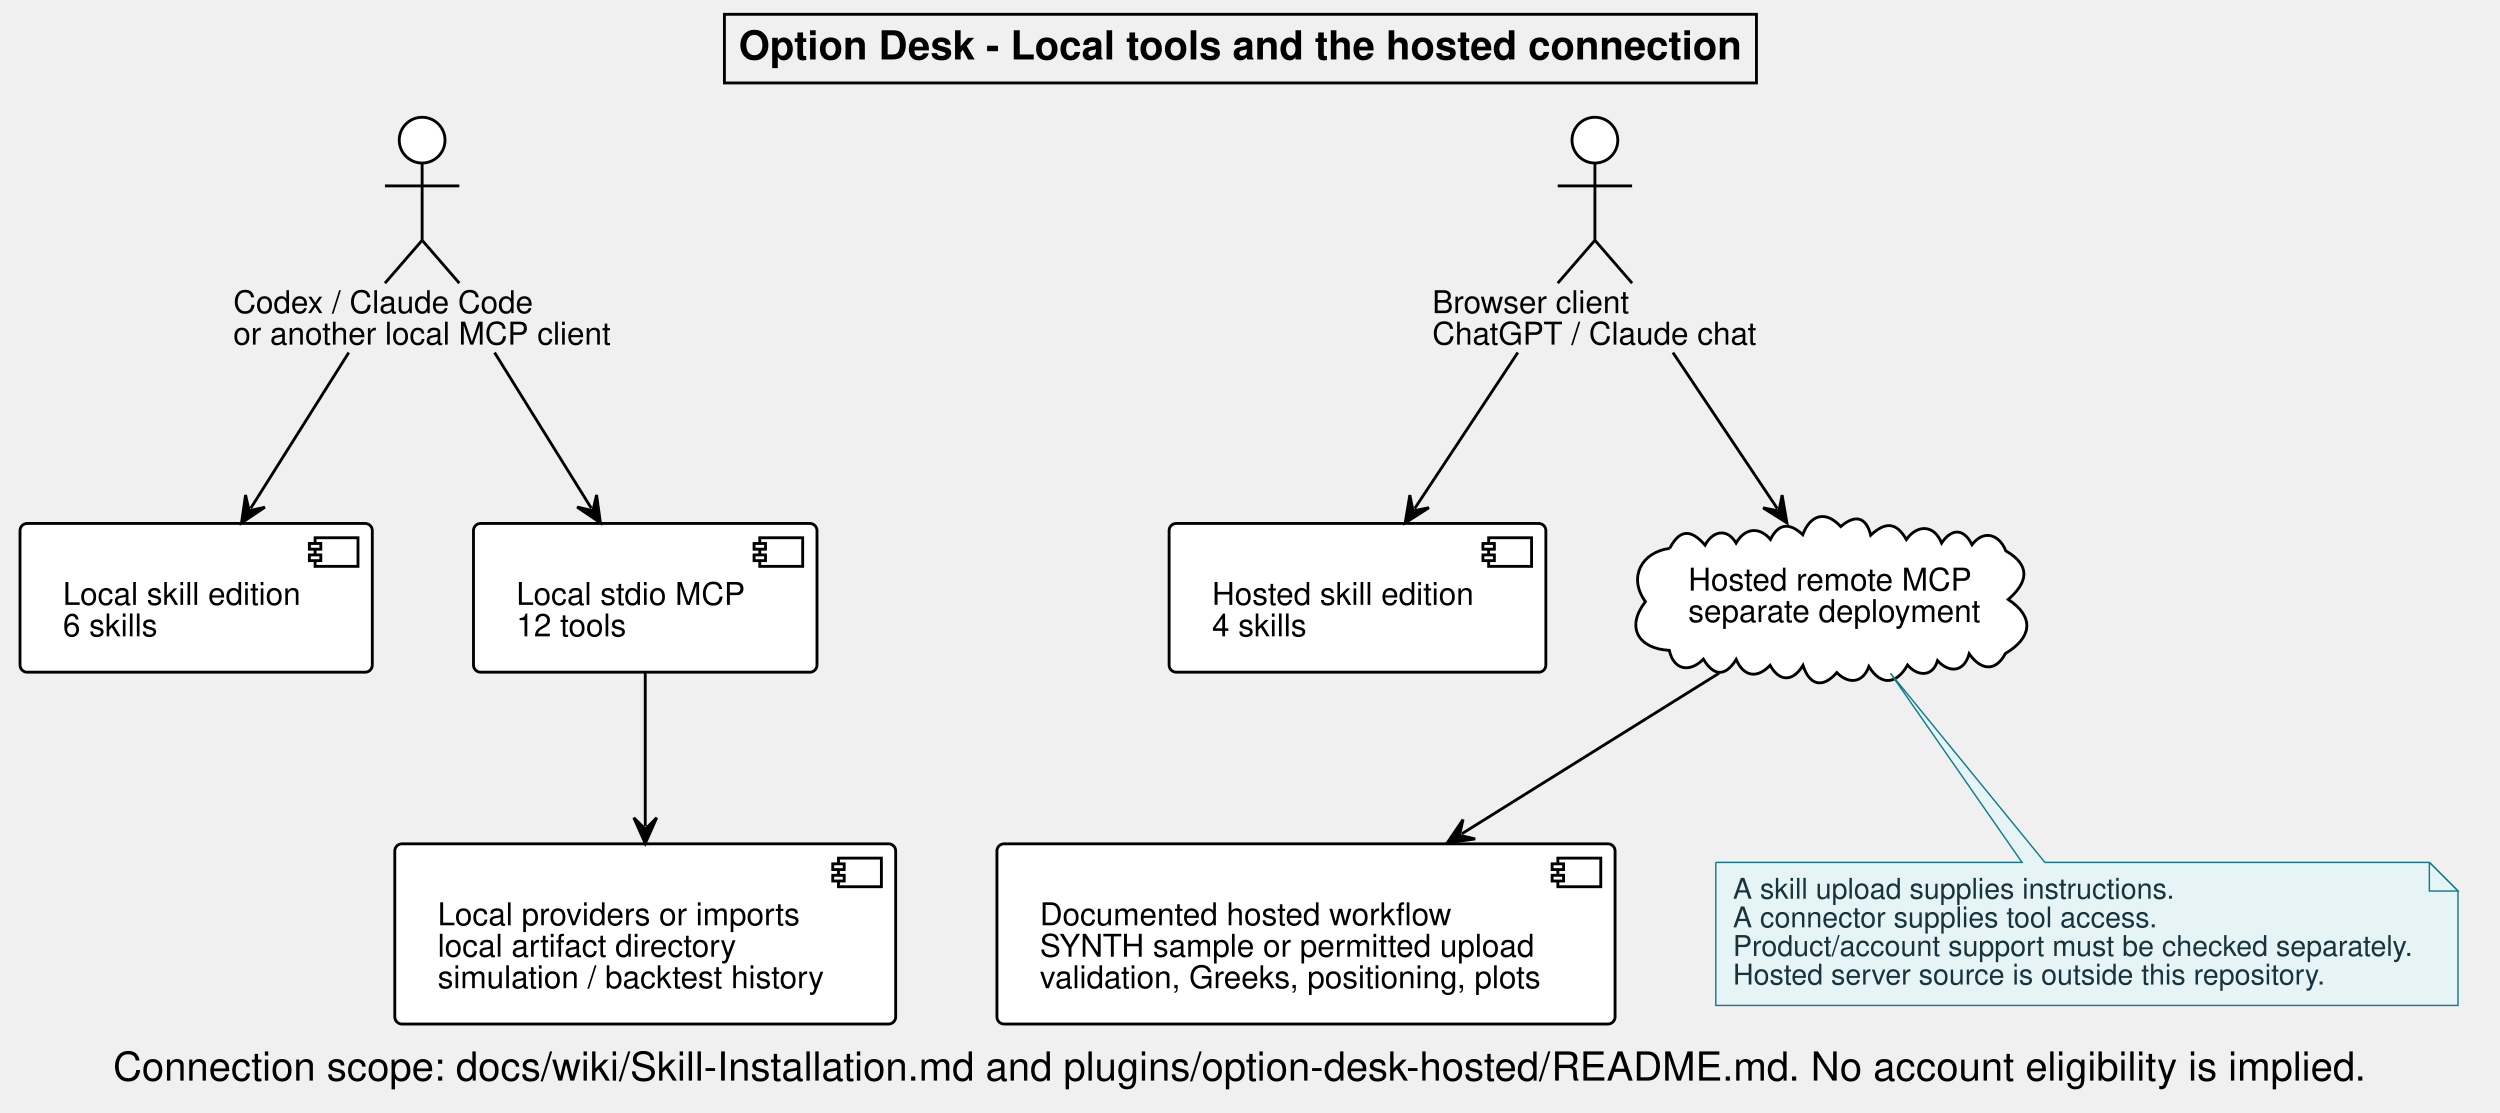
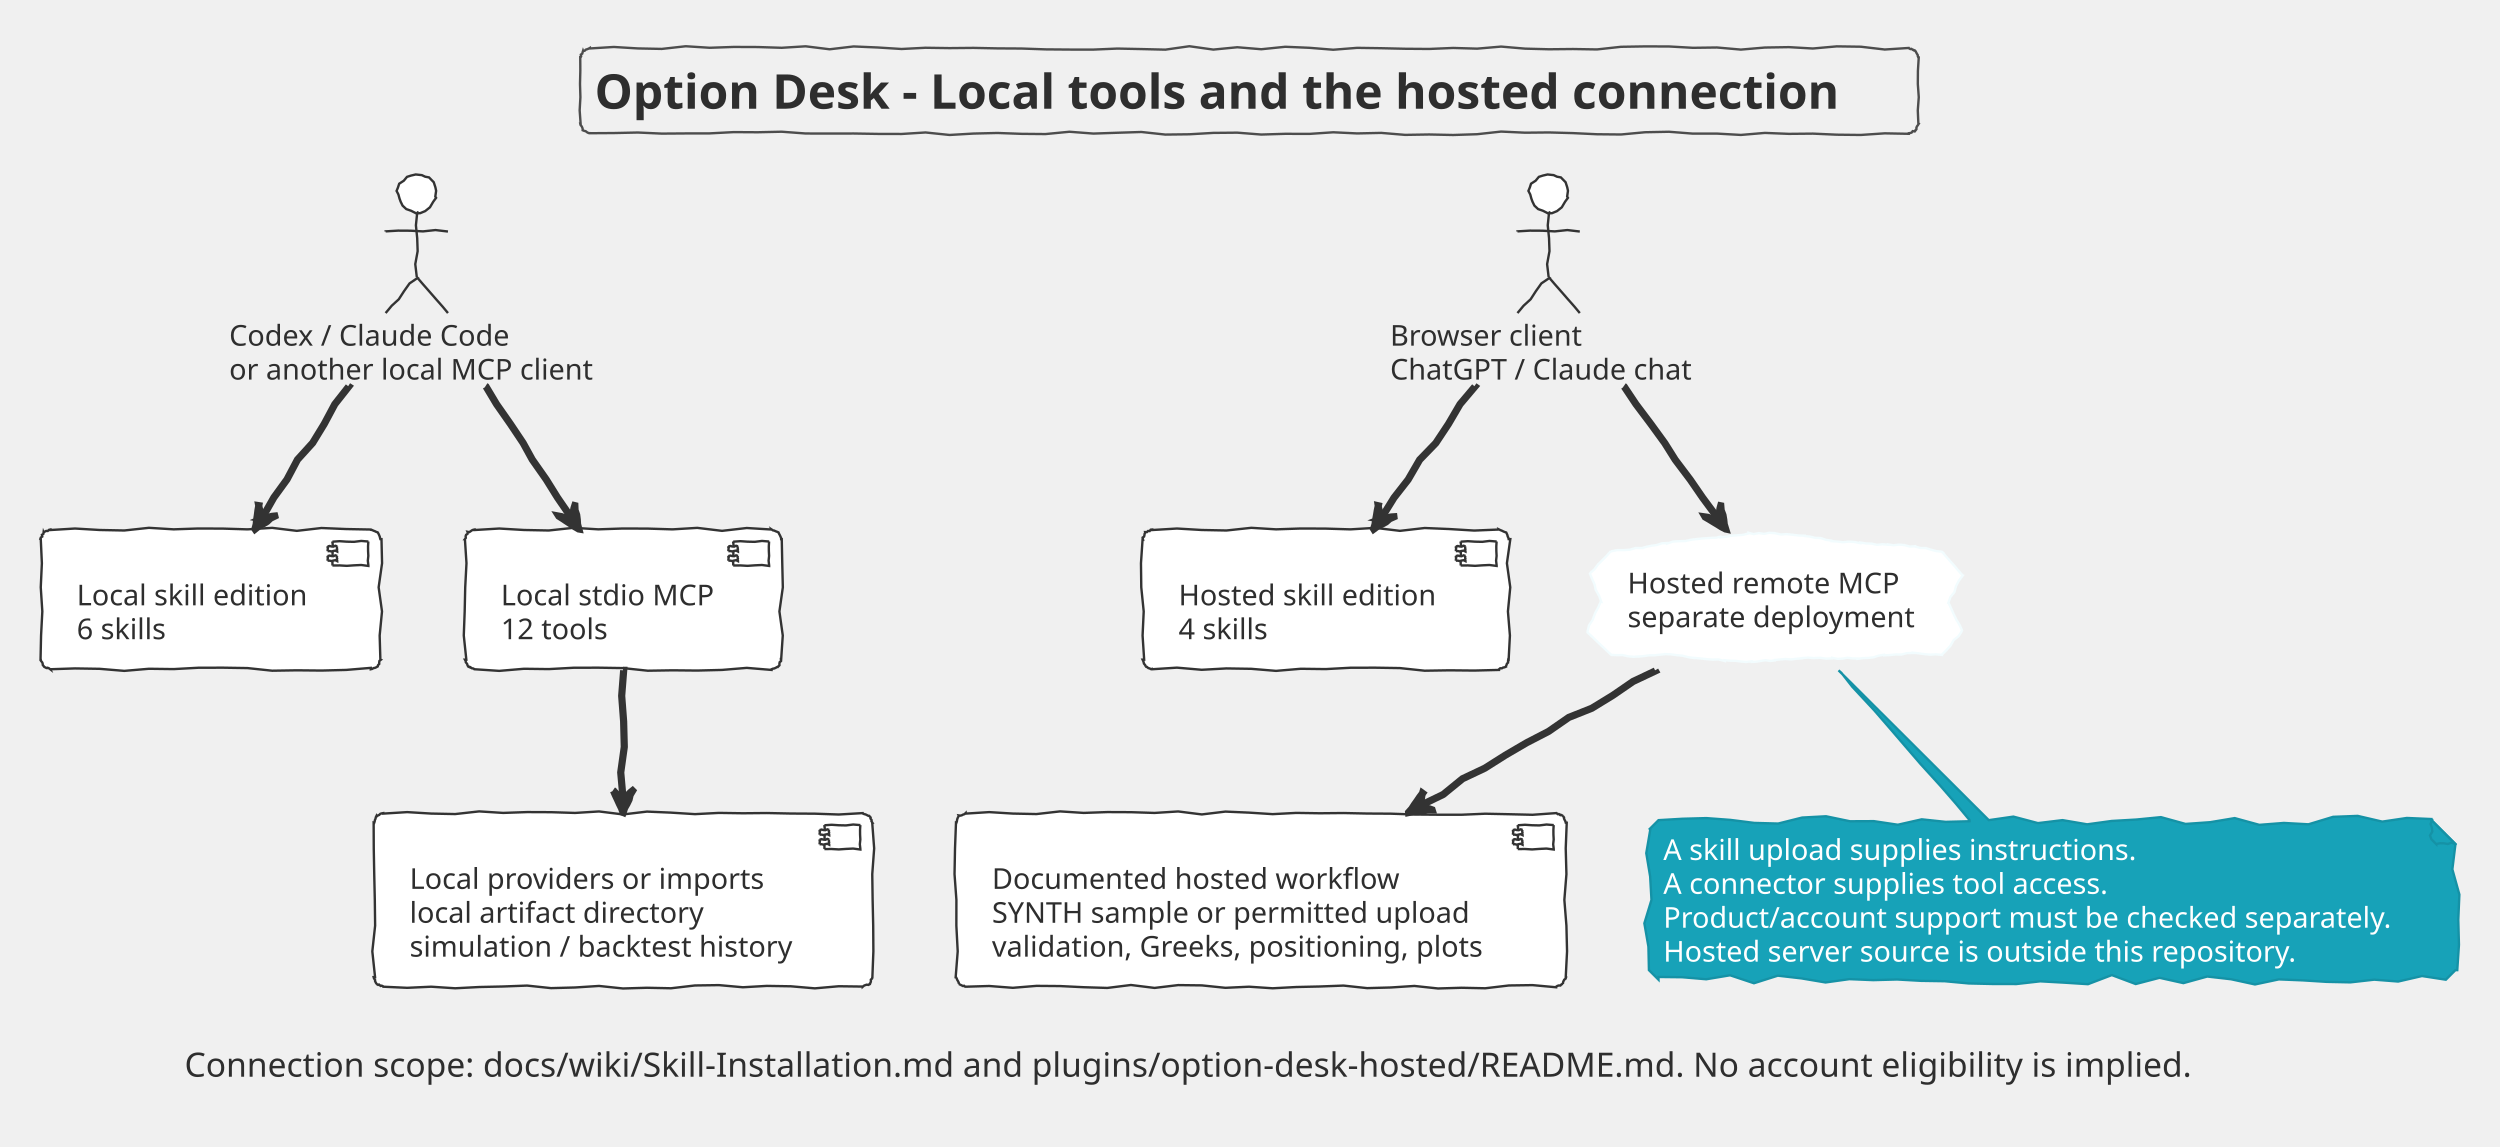
- <svg xmlns="http://www.w3.org/2000/svg" contentStyleType="text/css" data-diagram-type="DESCRIPTION" height="389px" preserveAspectRatio="none" style="width:874px;height:389px;background:#FFFFFF;" version="1.1" viewBox="0 0 874 389" width="874px" zoomAndPan="magnify">
+ <svg xmlns="http://www.w3.org/2000/svg" contentStyleType="text/css" data-diagram-type="DESCRIPTION" height="498.958px" preserveAspectRatio="none" style="width:1086px;height:498px;background:#FFFFFF;" version="1.1" viewBox="0 0 1086 498" width="1086.458px" zoomAndPan="magnify">
  <defs />
  <g>
    <g class="title" data-source-line="2">
-       <rect fill="none" height="24" style="stroke:#000000;stroke-width:1;" width="360.8" x="253.254" y="5" />
-       <text fill="#000000" font-family="Helvetica" font-size="14" font-weight="700" lengthAdjust="spacing" textLength="350.8" x="258.253" y="20.78">Option Desk - Local tools and the hosted connection</text>
+       <polygon fill="none" points="256.226,20.833,256.226,21.052,266.643,20.402,277.061,21.035,287.478,21.25,297.895,20.09,308.312,20.752,318.729,20.389,329.146,20.434,339.563,20.762,349.981,20.113,360.398,21.41,370.815,20.177,381.232,20.627,391.649,21.283,402.066,20.744,412.483,20.904,422.901,20.8,433.318,21.019,443.735,21.082,454.152,21.443,464.569,21.532,474.986,21.541,485.404,21.099,495.821,21.316,506.238,21.565,516.655,20.082,527.072,21.54,537.489,20.524,547.906,21.389,558.324,20.318,568.741,20.762,579.158,21.606,589.575,20.783,599.992,20.943,610.409,21.186,620.826,21.267,631.244,20.829,641.661,21.133,652.078,20.237,662.495,21.13,672.912,21.404,683.329,21.296,693.746,21.472,704.164,20.33,714.581,20.154,724.998,20.186,735.415,20.772,745.832,20.629,756.249,21.543,766.667,20.651,777.084,20.476,787.501,21.071,797.918,20.139,808.335,20.293,818.752,21.509,829.169,20.833,829.227,20.973,829.856,21.313,830.305,21.218,830.98,21.668,831.605,21.999,832.116,22.054,831.964,21.991,832.329,22.63,832.644,23.249,833.057,23.908,833.091,24.41,833.336,25,833.497,25,833.144,30.741,833.101,36.481,833.511,42.222,833.087,47.962,833.336,53.703,833.499,53.77,833.158,54.319,832.762,54.846,832.49,55.424,832.507,56.121,832.116,56.649,832.076,56.553,831.605,57.083,830.864,56.96,830.43,57.579,829.823,57.781,829.169,57.87,829.169,58.125,818.752,57.919,808.335,58.626,797.918,58.509,787.501,58.046,777.084,58.149,766.667,57.734,756.249,58.616,745.832,58.031,735.415,58.049,724.998,57.236,714.581,57.447,704.164,58.422,693.746,58.317,683.329,57.825,672.912,57.534,662.495,57.641,652.078,57.155,641.661,58.301,631.244,58.64,620.826,58.418,610.409,58.593,599.992,57.727,589.575,57.96,579.158,57.466,568.741,58.165,558.324,58.127,547.906,58.445,537.489,57.63,527.072,57.73,516.655,58.331,506.238,58.46,495.821,57.336,485.404,57.667,474.986,58.025,464.569,57.233,454.152,58.238,443.735,58.138,433.318,57.764,422.901,58.018,412.483,58.629,402.066,57.544,391.649,58.198,381.232,58.167,370.815,57.99,360.398,58.016,349.981,57.988,339.563,57.219,329.146,57.452,318.729,57.389,308.312,57.936,297.895,57.961,287.478,58.038,277.061,57.566,266.643,57.799,256.226,57.87,256.21,57.831,255.714,57.81,255.104,57.518,254.394,56.981,253.86,56.87,253.28,56.649,253.095,56.572,253.128,56.098,252.987,55.551,252.722,54.954,252.164,54.234,252.06,53.703,252.221,53.703,251.802,47.962,252.129,42.222,251.956,36.481,252.093,30.741,252.06,25,252.137,25.032,252.455,24.474,252.317,23.726,252.944,23.295,253.093,22.667,253.28,22.054,253.327,22.168,253.969,22.049,254.459,21.567,255.071,21.378,255.665,21.146,256.226,20.833" style="stroke:#4D4D4D;stroke-width:1.042;" />
+       <text fill="#2E2E2E" font-family="'Segoe Print'" font-size="20.833" font-weight="700" lengthAdjust="spacing" textLength="568.776" x="258.31" y="47.225">Option Desk - Local tools and the hosted connection</text>
    </g>
    <g class="entity" data-qualified-name="local" data-source-line="4" id="ent0002">
-       <ellipse cx="147.579" cy="49" fill="#FFFFFF" rx="8" ry="8" style="stroke:#000000;stroke-width:1;" />
-       <path d="M147.579,57 L147.579,84 M134.579,65 L160.579,65 M147.579,84 L134.579,99 M147.579,84 L160.579,99" fill="none" style="stroke:#000000;stroke-width:1;" />
-       <text fill="#000000" font-family="Helvetica" font-size="11" lengthAdjust="spacing" textLength="105.177" x="81.55" y="109.47">Codex / Claude Code</text>
-       <text fill="#000000" font-family="Helvetica" font-size="11" lengthAdjust="spacing" textLength="132.059" x="81.55" y="120.47">or another local MCP client</text>
+       <polygon fill="#FFFFFF" points="189.434,85.938,188.212,87.607,186.767,90.052,184.701,91.699,182.529,92.6,180.798,92.678,178.573,91.552,176.473,90.816,174.88,89.321,174.044,87.61,173.548,86.248,173.062,84.469,172.274,82.937,172.88,81.442,173.41,79.805,175.402,78.509,176.803,76.829,178.538,76.271,180.6,75.79,183.244,76.076,184.692,76.758,186.376,77.068,188.423,79.166,189.137,81.38,189.447,82.891,189.096,85.381" style="stroke:#333333;stroke-width:1.042;" />
+       <path d="M181.054,92.245 L181.249,92.245 L180.671,97.87 L181.233,103.495 L181.424,109.12 L180.394,114.745 L181.054,120.37 M167.512,100.578 L167.512,100.506 L172.929,100.183 L178.346,100.223 L183.762,100.515 L189.179,99.938 L194.596,100.578 M181.054,120.37 L181.441,120.705 L177.905,123.112 L175.499,126.499 L173.231,130.006 L170.161,132.817 L167.512,135.994 M181.054,120.37 L181.102,120.411 L183.74,123.475 L186.596,126.728 L189.346,129.889 L192.297,133.225 L194.596,135.994" fill="none" style="stroke:#333333;stroke-width:1.042;" />
+       <text fill="#2E2E2E" font-family="'Segoe Print'" font-size="12.5" lengthAdjust="spacing" textLength="130.157" x="99.542" y="150.163">Codex / Claude Code</text>
+       <text fill="#2E2E2E" font-family="'Segoe Print'" font-size="12.5" lengthAdjust="spacing" textLength="163.025" x="99.542" y="164.884">or another local MCP client</text>
    </g>
    <g class="entity" data-qualified-name="browser" data-source-line="5" id="ent0003">
-       <ellipse cx="557.581" cy="49" fill="#FFFFFF" rx="8" ry="8" style="stroke:#000000;stroke-width:1;" />
-       <path d="M557.581,57 L557.581,84 M544.581,65 L570.581,65 M557.581,84 L544.581,99 M557.581,84 L570.581,99" fill="none" style="stroke:#000000;stroke-width:1;" />
-       <text fill="#000000" font-family="Helvetica" font-size="11" lengthAdjust="spacing" textLength="69.078" x="500.72" y="109.47">Browser client</text>
-       <text fill="#000000" font-family="Helvetica" font-size="11" lengthAdjust="spacing" textLength="113.722" x="500.72" y="120.47">ChatGPT / Claude chat</text>
+       <polygon fill="#FFFFFF" points="681.106,85.938,679.884,87.607,678.439,90.052,676.373,91.699,674.202,92.6,672.47,92.678,670.245,91.552,668.145,90.816,666.552,89.321,665.716,87.61,665.22,86.248,664.734,84.469,663.946,82.937,664.552,81.442,665.082,79.805,667.074,78.509,668.476,76.829,670.21,76.271,672.272,75.79,674.916,76.076,676.364,76.758,678.048,77.068,680.095,79.166,680.809,81.38,681.119,82.891,680.768,85.381" style="stroke:#333333;stroke-width:1.042;" />
+       <path d="M672.726,92.245 L672.921,92.245 L672.343,97.87 L672.905,103.495 L673.096,109.12 L672.066,114.745 L672.726,120.37 M659.185,100.578 L659.185,100.506 L664.601,100.183 L670.018,100.223 L675.435,100.515 L680.851,99.938 L686.268,100.578 M672.726,120.37 L673.114,120.705 L669.577,123.112 L667.171,126.499 L664.904,130.006 L661.833,132.817 L659.185,135.994 M672.726,120.37 L672.774,120.411 L675.412,123.475 L678.268,126.728 L681.019,129.889 L683.969,133.225 L686.268,135.994" fill="none" style="stroke:#333333;stroke-width:1.042;" />
+       <text fill="#2E2E2E" font-family="'Segoe Print'" font-size="12.5" lengthAdjust="spacing" textLength="85.046" x="603.854" y="150.163">Browser client</text>
+       <text fill="#2E2E2E" font-family="'Segoe Print'" font-size="12.5" lengthAdjust="spacing" textLength="137.744" x="603.854" y="164.884">ChatGPT / Claude chat</text>
    </g>
    <g class="entity" data-qualified-name="ls" data-source-line="6" id="ent0004">
-       <rect fill="#FFFFFF" height="52" rx="2.5" ry="2.5" style="stroke:#000000;stroke-width:1;" width="123.155" x="7" y="183" />
-       <rect fill="#FFFFFF" height="10" style="stroke:#000000;stroke-width:1;" width="15" x="110.155" y="188" />
-       <rect fill="#FFFFFF" height="2" style="stroke:#000000;stroke-width:1;" width="4" x="108.155" y="190" />
-       <rect fill="#FFFFFF" height="2" style="stroke:#000000;stroke-width:1;" width="4" x="108.155" y="194" />
-       <text fill="#000000" font-family="Helvetica" font-size="11" lengthAdjust="spacing" textLength="83.155" x="22" y="211.47">Local skill edition</text>
-       <text fill="#000000" font-family="Helvetica" font-size="11" lengthAdjust="spacing" textLength="33.005" x="22" y="222.47">6 skills</text>
+       <polygon fill="#FFFFFF" points="21.875,230.026,21.875,230.245,32.582,229.594,43.289,230.227,53.996,230.442,64.704,229.283,75.411,229.945,86.118,229.582,96.825,229.626,107.532,229.955,118.239,229.305,128.946,230.602,139.653,229.369,150.361,229.82,161.068,230.026,161.125,230.164,161.646,230.242,162.255,230.536,162.831,230.748,163.448,231.059,164.014,231.246,164.091,231.278,164.446,231.913,164.717,232.514,164.964,233.104,165.072,233.637,165.234,234.192,165.717,234.192,165.966,244.664,164.483,255.136,165.941,265.608,164.925,276.08,165.234,286.552,165.406,286.623,164.832,287.076,164.724,287.722,164.74,288.419,164.242,288.903,164.014,289.499,164.028,289.533,163.47,289.851,162.891,290.12,162.246,290.23,161.695,290.567,161.068,290.719,161.068,290.123,150.361,291.015,139.653,291.29,128.946,291.182,118.239,291.358,107.532,290.216,96.825,290.04,86.118,290.072,75.411,290.658,64.704,290.514,53.996,291.429,43.289,290.537,32.582,290.362,21.875,290.719,21.905,290.792,21.197,290.261,20.628,290.064,20.194,290.195,19.576,289.882,18.929,289.499,19.164,289.596,18.581,288.867,18.543,288.363,18.386,287.809,17.801,287.079,17.708,286.552,17.608,286.552,17.84,276.08,18.387,265.608,17.704,255.136,18.19,244.664,17.708,234.192,17.531,234.119,17.735,233.513,18.358,233.081,18.211,232.329,18.848,231.903,18.929,231.246,18.956,231.312,19.482,230.916,20.06,230.644,20.757,230.661,21.246,230.174,21.875,230.026" style="stroke:#333333;stroke-width:1.042;" />
+       <polygon fill="#FFFFFF" points="144.401,235.234,144.401,235.307,147.526,235.09,150.651,235.301,153.776,235.373,156.901,234.986,160.026,235.234,159.999,235.234,159.878,237.317,159.893,239.401,160.002,241.484,159.786,243.567,160.026,245.651,160.026,245.843,156.901,245.432,153.776,245.582,150.651,245.801,147.526,245.621,144.401,245.651,144.425,245.651,144.39,243.567,144.463,241.484,144.484,239.401,144.604,237.317,144.401,235.234" style="stroke:#333333;stroke-width:1.042;" />
+       <polygon fill="#FFFFFF" points="142.318,237.317,142.318,237.39,143.151,237.173,143.984,237.385,144.818,237.456,145.651,237.07,146.484,237.317,146.457,237.317,146.336,237.734,146.351,238.151,146.461,238.567,146.244,238.984,146.484,239.401,146.484,239.593,145.651,239.182,144.818,239.332,143.984,239.551,143.151,239.371,142.318,239.401,142.341,239.401,142.307,238.984,142.38,238.567,142.401,238.151,142.521,237.734,142.318,237.317" style="stroke:#333333;stroke-width:1.042;" />
+       <polygon fill="#FFFFFF" points="142.318,241.484,142.318,241.557,143.151,241.34,143.984,241.551,144.818,241.623,145.651,241.236,146.484,241.484,146.457,241.484,146.336,241.901,146.351,242.317,146.461,242.734,146.244,243.151,146.484,243.567,146.484,243.76,145.651,243.349,144.818,243.499,143.984,243.717,143.151,243.538,142.318,243.567,142.341,243.567,142.307,243.151,142.38,242.734,142.401,242.317,142.521,241.901,142.318,241.484" style="stroke:#333333;stroke-width:1.042;" />
+       <text fill="#2E2E2E" font-family="'Segoe Print'" font-size="12.5" lengthAdjust="spacing" textLength="105.859" x="33.333" y="262.944">Local skill edition</text>
+       <text fill="#2E2E2E" font-family="'Segoe Print'" font-size="12.5" lengthAdjust="spacing" textLength="42.749" x="33.333" y="277.666">6 skills</text>
    </g>
    <g class="entity" data-qualified-name="hs" data-source-line="7" id="ent0005">
-       <rect fill="#FFFFFF" height="52" rx="2.5" ry="2.5" style="stroke:#000000;stroke-width:1;" width="131.711" x="408.72" y="183" />
-       <rect fill="#FFFFFF" height="10" style="stroke:#000000;stroke-width:1;" width="15" x="520.431" y="188" />
-       <rect fill="#FFFFFF" height="2" style="stroke:#000000;stroke-width:1;" width="4" x="518.431" y="190" />
-       <rect fill="#FFFFFF" height="2" style="stroke:#000000;stroke-width:1;" width="4" x="518.431" y="194" />
-       <text fill="#000000" font-family="Helvetica" font-size="11" lengthAdjust="spacing" textLength="91.711" x="423.72" y="211.47">Hosted skill edition</text>
-       <text fill="#000000" font-family="Helvetica" font-size="11" lengthAdjust="spacing" textLength="33.005" x="423.72" y="222.47">4 skills</text>
+       <polygon fill="#FFFFFF" points="500.51,230.026,500.51,230.245,511.273,229.594,522.035,230.227,532.798,230.442,543.56,229.283,554.322,229.945,565.085,229.582,575.847,229.626,586.61,229.955,597.372,229.305,608.134,230.602,618.897,229.369,629.659,229.82,640.422,230.476,651.184,230.026,651.172,229.998,651.782,230.292,652.358,230.504,652.975,230.815,653.573,231.079,654.13,231.246,654.318,231.324,654.59,231.924,654.836,232.515,654.944,233.048,655.255,233.665,655.351,234.192,656.082,234.192,654.599,244.664,656.057,255.136,655.042,265.608,655.907,276.08,655.351,286.552,655.192,286.487,655.085,287.133,655.1,287.829,654.603,288.314,654.408,288.923,654.13,289.499,654.175,289.607,653.596,289.876,652.951,289.986,652.4,290.323,651.697,290.291,651.184,290.719,651.184,291.015,640.422,291.29,629.659,291.182,618.897,291.358,608.134,290.216,597.372,290.04,586.61,290.072,575.847,290.658,565.085,290.514,554.322,291.429,543.56,290.537,532.798,290.362,522.035,290.957,511.273,290.024,500.51,290.719,500.441,290.553,500.007,290.683,499.39,290.371,498.84,290.223,498.111,289.639,497.564,289.499,497.666,289.541,497.51,288.988,496.924,288.257,496.801,287.718,496.628,287.158,496.344,286.552,497.023,286.552,496.339,276.08,496.826,265.608,495.767,255.136,495.638,244.664,496.344,234.192,496.505,234.259,496.358,233.508,496.995,233.082,497.142,232.452,497.234,231.8,497.564,231.246,497.517,231.133,498.214,231.149,498.703,230.662,499.411,230.704,499.848,230.093,500.51,230.026" style="stroke:#333333;stroke-width:1.042;" />
+       <polygon fill="#FFFFFF" points="634.517,235.234,634.517,235.307,637.642,235.09,640.767,235.301,643.892,235.373,647.017,234.986,650.142,235.234,650.115,235.234,649.994,237.317,650.009,239.401,650.119,241.484,649.902,243.567,650.142,245.651,650.142,245.843,647.017,245.432,643.892,245.582,640.767,245.801,637.642,245.621,634.517,245.651,634.541,245.651,634.506,243.567,634.579,241.484,634.6,239.401,634.721,237.317,634.517,235.234" style="stroke:#333333;stroke-width:1.042;" />
+       <polygon fill="#FFFFFF" points="632.434,237.317,632.434,237.39,633.267,237.173,634.101,237.385,634.934,237.456,635.767,237.07,636.601,237.317,636.573,237.317,636.452,237.734,636.467,238.151,636.577,238.567,636.36,238.984,636.601,239.401,636.601,239.593,635.767,239.182,634.934,239.332,634.101,239.551,633.267,239.371,632.434,239.401,632.457,239.401,632.423,238.984,632.496,238.567,632.517,238.151,632.637,237.734,632.434,237.317" style="stroke:#333333;stroke-width:1.042;" />
+       <polygon fill="#FFFFFF" points="632.434,241.484,632.434,241.557,633.267,241.34,634.101,241.551,634.934,241.623,635.767,241.236,636.601,241.484,636.573,241.484,636.452,241.901,636.467,242.317,636.577,242.734,636.36,243.151,636.601,243.567,636.601,243.76,635.767,243.349,634.934,243.499,634.101,243.717,633.267,243.538,632.434,243.567,632.457,243.567,632.423,243.151,632.496,242.734,632.517,242.317,632.637,241.901,632.434,241.484" style="stroke:#333333;stroke-width:1.042;" />
+       <text fill="#2E2E2E" font-family="'Segoe Print'" font-size="12.5" lengthAdjust="spacing" textLength="117.34" x="511.969" y="262.944">Hosted skill edition</text>
+       <text fill="#2E2E2E" font-family="'Segoe Print'" font-size="12.5" lengthAdjust="spacing" textLength="42.749" x="511.969" y="277.666">4 skills</text>
    </g>
    <g class="entity" data-qualified-name="lm" data-source-line="8" id="ent0006">
-       <rect fill="#FFFFFF" height="52" rx="2.5" ry="2.5" style="stroke:#000000;stroke-width:1;" width="120.088" x="165.53" y="183" />
-       <rect fill="#FFFFFF" height="10" style="stroke:#000000;stroke-width:1;" width="15" x="265.618" y="188" />
-       <rect fill="#FFFFFF" height="2" style="stroke:#000000;stroke-width:1;" width="4" x="263.618" y="190" />
-       <rect fill="#FFFFFF" height="2" style="stroke:#000000;stroke-width:1;" width="4" x="263.618" y="194" />
-       <text fill="#000000" font-family="Helvetica" font-size="11" lengthAdjust="spacing" textLength="80.088" x="180.53" y="211.47">Local stdio MCP</text>
-       <text fill="#000000" font-family="Helvetica" font-size="11" lengthAdjust="spacing" textLength="38.527" x="180.53" y="222.47">12 tools</text>
+       <polygon fill="#FFFFFF" points="206.125,230.026,206.125,230.245,216.878,229.594,227.631,230.227,238.384,230.442,249.137,229.283,259.89,229.945,270.643,229.582,281.396,229.626,292.149,229.955,302.902,229.305,313.655,230.602,324.408,229.369,335.161,230.026,335.135,229.962,335.808,230.408,336.329,230.486,336.938,230.78,337.514,230.992,338.108,231.246,338.165,231.27,338.428,231.867,338.784,232.502,339.055,233.103,339.302,233.693,339.328,234.192,339.593,234.192,339.811,244.664,340.06,255.136,338.577,265.608,340.035,276.08,339.328,286.552,339.233,286.513,339.255,287.213,338.681,287.665,338.574,288.311,338.59,289.008,338.108,289.499,338.101,289.483,337.533,289.776,336.974,290.096,336.395,290.364,335.75,290.474,335.161,290.719,335.161,291.018,324.408,290.123,313.655,291.015,302.902,291.29,292.149,291.182,281.396,291.358,270.643,290.216,259.89,290.04,249.137,290.072,238.384,290.658,227.631,290.514,216.878,291.429,206.125,290.719,206.102,290.663,205.49,290.365,204.977,290.304,204.269,289.773,203.699,289.576,203.179,289.499,203.387,289.585,203.074,288.967,202.926,288.418,202.343,287.688,202.305,287.184,201.958,286.552,202.573,286.552,201.466,276.08,201.858,265.608,202.09,255.136,202.637,244.664,201.958,234.192,201.957,234.192,202.351,233.665,202.269,232.94,202.473,232.335,203.096,231.902,203.179,231.246,203.083,231.016,203.836,231.165,204.385,230.824,204.911,230.428,205.489,230.156,206.125,230.026" style="stroke:#333333;stroke-width:1.042;" />
+       <polygon fill="#FFFFFF" points="318.495,235.234,318.495,235.307,321.62,235.09,324.745,235.301,327.87,235.373,330.995,234.986,334.12,235.234,334.093,235.234,333.972,237.317,333.987,239.401,334.096,241.484,333.88,243.567,334.12,245.651,334.12,245.843,330.995,245.432,327.87,245.582,324.745,245.801,321.62,245.621,318.495,245.651,318.519,245.651,318.484,243.567,318.557,241.484,318.578,239.401,318.698,237.317,318.495,235.234" style="stroke:#333333;stroke-width:1.042;" />
+       <polygon fill="#FFFFFF" points="316.411,237.317,316.411,237.39,317.245,237.173,318.078,237.385,318.911,237.456,319.745,237.07,320.578,237.317,320.551,237.317,320.43,237.734,320.445,238.151,320.555,238.567,320.338,238.984,320.578,239.401,320.578,239.593,319.745,239.182,318.911,239.332,318.078,239.551,317.245,239.371,316.411,239.401,316.435,239.401,316.4,238.984,316.473,238.567,316.495,238.151,316.615,237.734,316.411,237.317" style="stroke:#333333;stroke-width:1.042;" />
+       <polygon fill="#FFFFFF" points="316.411,241.484,316.411,241.557,317.245,241.34,318.078,241.551,318.911,241.623,319.745,241.236,320.578,241.484,320.551,241.484,320.43,241.901,320.445,242.317,320.555,242.734,320.338,243.151,320.578,243.567,320.578,243.76,319.745,243.349,318.911,243.499,318.078,243.717,317.245,243.538,316.411,243.567,316.435,243.567,316.4,243.151,316.473,242.734,316.495,242.317,316.615,241.901,316.411,241.484" style="stroke:#333333;stroke-width:1.042;" />
+       <text fill="#2E2E2E" font-family="'Segoe Print'" font-size="12.5" lengthAdjust="spacing" textLength="95.703" x="217.583" y="262.944">Local stdio MCP</text>
+       <text fill="#2E2E2E" font-family="'Segoe Print'" font-size="12.5" lengthAdjust="spacing" textLength="49.78" x="217.583" y="277.666">12 tools</text>
    </g>
    <g class="entity" data-qualified-name="hm" data-source-line="9" id="ent0007">
-       <path d="M583.729,191.713 C587.346,184.735 591.334,185.125 596.085,190.587 C598.654,185.775 603.669,184.35 606.934,189.856 C609.876,184.682 614.964,183.878 618.95,188.586 C621.905,182.663 625.82,182.832 630.242,186.934 C632.864,179.941 638.178,178.304 643.535,184.089 C648.314,179.923 652.343,180.416 654,187.1 C658.941,182.537 662.826,182.272 666.455,188.6 C670.293,183.302 676.146,183.319 678.79,189.845 C682.243,184.666 686.562,184.605 689.399,190.439 C693.657,184.893 699.006,186.952 701.237,192.585 C710.145,197.756 708.904,203.608 702.087,209.565 C711.619,215.886 710.115,223.12 701.089,228.461 C697.388,235.401 692.235,233.959 688.428,228.571 C686.616,235.007 681.544,235.43 677.365,230.973 C675.559,237.02 670.116,236.304 666.886,232.485 C663.109,239.213 657.701,240 653.364,233.037 C651.172,238.928 646.218,239.254 642.149,235.141 C637.151,240.825 632.619,239.616 630.319,232.623 C626.879,238.25 622.244,238.631 618.825,232.602 C614.316,237.323 609.608,236.644 606.974,230.548 C603.208,236.621 599.16,236.522 595.504,230.445 C590.837,235.2 585.187,234.449 583.578,227.365 C573.043,226.831 568.119,219.513 575.235,210.334 C569.042,201.797 573.966,192.971 583.729,191.713" fill="#FFFFFF" style="stroke:#000000;stroke-width:1;" />
-       <text fill="#000000" font-family="Helvetica" font-size="11" lengthAdjust="spacing" textLength="99.644" x="590.21" y="206.47">Hosted remote MCP</text>
-       <text fill="#000000" font-family="Helvetica" font-size="11" lengthAdjust="spacing" textLength="102.733" x="590.21" y="217.47">separate deployment</text>
+       <path d="M699.733,239.439 L699.733,239.439 L699.743,239.536 L702.434,238.978 L705.182,238.988 L707.911,238.814 L710.58,238.031 L713.332,238.09 L713.332,238.09 L713.325,238.055 L715.441,237.459 L717.593,237.04 L719.77,236.745 L721.86,236.025 L724.072,235.9 L724.072,235.9 L724.106,236.155 L726.706,235.255 L729.405,235.098 L732.116,235.031 L734.757,234.437 L737.435,234.121 L737.435,234.121 L737.438,234.152 L739.41,233.909 L741.397,233.808 L743.377,233.639 L745.37,233.602 L747.32,233.135 L747.32,233.135 L747.355,233.443 L749.793,233.17 L752.21,232.697 L754.659,232.517 L757.11,232.349 L759.511,231.749 L759.511,231.749 L759.508,231.415 L761.801,232.04 L764.082,231.565 L766.372,231.926 L768.654,231.426 L770.942,231.631 L770.942,231.631 L770.94,231.6 L773.584,232.184 L776.168,232.029 L778.788,232.31 L781.41,232.628 L784.011,232.682 L784.011,232.682 L784.046,232.871 L786.32,233.108 L788.654,233.669 L790.891,233.706 L793.273,234.524 L795.558,234.823 L795.558,234.823 L795.581,235.076 L798.09,235.255 L800.61,235.559 L803.077,235.281 L805.583,235.429 L808.124,235.957 L808.124,235.957 L808.107,235.669 L810.535,236.067 L812.944,236.141 L815.381,236.684 L817.771,236.426 L820.188,236.644 L820.188,236.644 L820.18,236.486 L822.549,236.873 L824.882,236.582 L827.24,236.773 L829.622,237.436 L831.961,237.259 L831.961,237.259 L832.002,237.456 L834.35,238.07 L836.572,238.07 L838.952,238.84 L841.297,239.442 L843.562,239.653 L843.562,239.653 L843.397,239.509 L845.306,241.665 L847.161,243.774 L849.122,245.975 L850.67,247.817 L852.449,249.86 L852.64,249.957 L850.995,252.158 L849.72,254.546 L848.982,257.207 L847.253,259.365 L846.324,261.929 L846.324,261.929 L846.535,262.034 L847.627,264.403 L848.647,266.735 L849.828,269.148 L851.381,271.747 L852.408,274.083 L852.303,273.993 L850.843,276.323 L848.669,278.038 L847.308,280.453 L845.489,282.474 L843.546,284.389 L843.546,284.389 L843.554,284.502 L841.018,284.241 L838.509,284.385 L835.976,284.163 L833.432,283.788 L830.897,283.54 L830.897,283.54 L830.909,283.664 L828.402,283.711 L825.949,284.332 L823.435,284.304 L820.946,284.542 L818.45,284.693 L818.45,284.693 L818.413,284.414 L816.109,284.811 L813.849,285.544 L811.527,285.801 L809.182,285.887 L806.868,286.21 L806.868,286.21 L806.862,286.061 L804.68,286.018 L802.486,285.711 L800.323,286.129 L798.145,286.188 L795.946,285.755 L795.946,285.755 L795.949,285.998 L793.29,286.101 L790.627,285.742 L787.969,285.871 L785.307,285.676 L782.65,285.881 L782.65,285.881 L782.659,286.012 L780.322,286.157 L777.995,286.459 L775.634,286.26 L773.301,286.466 L770.969,286.689 L770.969,286.689 L770.986,286.894 L768.984,287.122 L766.935,286.795 L764.94,287.112 L762.946,287.441 L760.933,287.543 L760.933,287.543 L760.916,287.261 L758.599,287.559 L756.251,287.368 L753.896,287.055 L751.558,287.02 L749.209,286.807 L749.209,286.807 L749.235,287.143 L746.546,286.455 L743.916,286.537 L741.263,286.316 L738.605,286.031 L735.949,285.77 L735.949,285.77 L735.957,285.834 L733.449,285.496 L730.899,284.831 L728.406,284.607 L725.896,284.253 L723.417,284.139 L723.417,284.139 L723.42,284.168 L721.167,284.39 L718.916,284.634 L716.643,284.636 L714.398,284.949 L712.147,285.191 L712.147,285.191 L712.144,285.135 L709.723,285.318 L707.28,285.11 L704.817,284.549 L702.388,284.601 L699.951,284.495 L699.951,284.495 L699.767,284.301 L697.927,282.587 L695.913,280.689 L693.776,278.661 L691.348,276.327 L689.371,274.467 L689.566,274.557 L690.272,271.673 L691.882,269.204 L692.885,266.457 L694.266,263.882 L695.438,261.212 L695.438,261.212 L695.542,261.253 L694.663,258.838 L693.172,256.179 L692.708,253.929 L691.602,251.423 L690.547,248.937 L690.665,249.052 L692.633,247.278 L694.223,245.14 L696.117,243.295 L697.967,241.407 L699.733,239.439" fill="#FFFFFF" style="stroke:#F2FCFE;stroke-width:1.042;" />
+       <text fill="#2E2E2E" font-family="'Segoe Print'" font-size="12.5" lengthAdjust="spacing" textLength="120.044" x="706.99" y="257.736">Hosted remote MCP</text>
+       <text fill="#2E2E2E" font-family="'Segoe Print'" font-size="12.5" lengthAdjust="spacing" textLength="127.307" x="706.99" y="272.457">separate deployment</text>
    </g>
    <g class="entity" data-qualified-name="runtime" data-source-line="10" id="ent0008">
-       <rect fill="#FFFFFF" height="63" rx="2.5" ry="2.5" style="stroke:#000000;stroke-width:1;" width="175.11" x="138.02" y="295" />
-       <rect fill="#FFFFFF" height="10" style="stroke:#000000;stroke-width:1;" width="15" x="293.13" y="300" />
-       <rect fill="#FFFFFF" height="2" style="stroke:#000000;stroke-width:1;" width="4" x="291.13" y="302" />
-       <rect fill="#FFFFFF" height="2" style="stroke:#000000;stroke-width:1;" width="4" x="291.13" y="306" />
-       <text fill="#000000" font-family="Helvetica" font-size="11" lengthAdjust="spacing" textLength="126.548" x="153.02" y="323.47">Local providers or imports</text>
-       <text fill="#000000" font-family="Helvetica" font-size="11" lengthAdjust="spacing" textLength="103.925" x="153.02" y="334.47">local artifact directory</text>
-       <text fill="#000000" font-family="Helvetica" font-size="11" lengthAdjust="spacing" textLength="135.11" x="153.02" y="345.47">simulation / backtest history</text>
+       <polygon fill="#FFFFFF" points="166.479,353.213,166.479,353.432,176.895,352.782,187.311,353.415,197.726,353.63,208.142,352.47,218.558,353.132,228.974,352.769,239.389,352.814,249.805,353.142,260.221,352.493,270.637,353.79,281.052,352.557,291.468,353.007,301.884,353.663,312.3,353.124,322.715,353.284,333.131,353.18,343.547,353.399,353.963,353.462,364.378,353.823,374.794,353.213,374.883,353.428,375.474,353.675,376.007,353.783,376.624,354.094,377.245,354.415,377.74,354.434,377.509,354.338,378.202,355.113,378.134,355.573,378.644,356.272,378.558,356.725,378.961,357.38,378.889,357.38,379.733,368.56,378.91,379.74,379.07,390.921,379.314,402.101,379.394,413.281,378.961,424.462,378.96,424.461,378.809,425.089,378.289,425.564,378.32,426.267,378.16,426.892,377.74,427.408,377.8,427.55,377.233,427.849,376.498,427.741,375.886,427.931,375.301,428.185,374.794,428.628,374.794,428.567,364.378,428.423,353.963,429.338,343.547,428.446,333.131,428.271,322.715,428.866,312.3,427.934,301.884,428.087,291.468,429.304,281.052,429.082,270.637,429.393,260.221,428.293,249.805,428.961,239.389,429.243,228.974,428.136,218.558,428.528,208.142,428.76,197.726,429.307,187.311,428.624,176.895,429.11,166.479,428.628,166.406,428.451,165.8,428.167,165.368,428.302,164.616,427.666,164.19,427.815,163.533,427.408,163.599,427.435,163.203,426.783,162.931,426.182,162.948,425.701,162.461,425.011,162.312,424.462,162.929,424.462,161.737,413.281,162.956,402.101,162.817,390.921,162.568,379.74,162.362,368.56,162.312,357.38,162.546,357.476,162.753,356.872,162.855,356.224,163.131,355.648,163.247,355.006,163.533,354.434,163.628,354.663,164.143,354.239,164.734,354.001,165.22,353.506,165.836,353.327,166.479,353.213" style="stroke:#333333;stroke-width:1.042;" />
+       <polygon fill="#FFFFFF" points="358.127,358.421,358.127,358.495,361.252,358.278,364.377,358.489,367.502,358.56,370.627,358.174,373.752,358.421,373.726,358.421,373.604,360.505,373.619,362.588,373.729,364.671,373.512,366.755,373.752,368.838,373.752,369.031,370.627,368.619,367.502,368.769,364.377,368.988,361.252,368.808,358.127,368.838,358.151,368.838,358.116,366.755,358.19,364.671,358.211,362.588,358.331,360.505,358.127,358.421" style="stroke:#333333;stroke-width:1.042;" />
+       <polygon fill="#FFFFFF" points="356.044,360.505,356.044,360.578,356.877,360.361,357.711,360.572,358.544,360.644,359.377,360.257,360.211,360.505,360.184,360.505,360.063,360.921,360.078,361.338,360.187,361.755,359.971,362.171,360.211,362.588,360.211,362.781,359.377,362.369,358.544,362.519,357.711,362.738,356.877,362.558,356.044,362.588,356.068,362.588,356.033,362.171,356.106,361.755,356.127,361.338,356.248,360.921,356.044,360.505" style="stroke:#333333;stroke-width:1.042;" />
+       <polygon fill="#FFFFFF" points="356.044,364.671,356.044,364.745,356.877,364.528,357.711,364.739,358.544,364.81,359.377,364.424,360.211,364.671,360.184,364.671,360.063,365.088,360.078,365.505,360.187,365.921,359.971,366.338,360.211,366.755,360.211,366.947,359.377,366.536,358.544,366.686,357.711,366.905,356.877,366.725,356.044,366.755,356.068,366.755,356.033,366.338,356.106,365.921,356.127,365.505,356.248,365.088,356.044,364.671" style="stroke:#333333;stroke-width:1.042;" />
+       <text fill="#2E2E2E" font-family="'Segoe Print'" font-size="12.5" lengthAdjust="spacing" textLength="159.973" x="177.938" y="386.132">Local providers or imports</text>
+       <text fill="#2E2E2E" font-family="'Segoe Print'" font-size="12.5" lengthAdjust="spacing" textLength="132.965" x="177.938" y="400.853">local artifact directory</text>
+       <text fill="#2E2E2E" font-family="'Segoe Print'" font-size="12.5" lengthAdjust="spacing" textLength="174.982" x="177.938" y="415.575">simulation / backtest history</text>
    </g>
    <g class="entity" data-qualified-name="subset" data-source-line="11" id="ent0009">
-       <rect fill="#FFFFFF" height="63" rx="2.5" ry="2.5" style="stroke:#000000;stroke-width:1;" width="216.097" x="348.53" y="295" />
-       <rect fill="#FFFFFF" height="10" style="stroke:#000000;stroke-width:1;" width="15" x="544.627" y="300" />
-       <rect fill="#FFFFFF" height="2" style="stroke:#000000;stroke-width:1;" width="4" x="542.627" y="302" />
-       <rect fill="#FFFFFF" height="2" style="stroke:#000000;stroke-width:1;" width="4" x="542.627" y="306" />
-       <text fill="#000000" font-family="Helvetica" font-size="11" lengthAdjust="spacing" textLength="144.294" x="363.53" y="323.47">Documented hosted workflow</text>
-       <text fill="#000000" font-family="Helvetica" font-size="11" lengthAdjust="spacing" textLength="173.631" x="363.53" y="334.47">SYNTH sample or permitted upload</text>
-       <text fill="#000000" font-family="Helvetica" font-size="11" lengthAdjust="spacing" textLength="176.097" x="363.53" y="345.47">validation, Greeks, positioning, plots</text>
+       <polygon fill="#FFFFFF" points="419.448,353.213,419.448,353.432,429.709,352.782,439.971,353.415,450.233,353.63,460.494,352.47,470.756,353.132,481.017,352.769,491.279,352.814,501.54,353.142,511.802,352.493,522.063,353.79,532.325,352.557,542.587,353.007,552.848,353.663,563.11,353.124,573.371,353.284,583.633,353.18,593.894,353.399,604.156,353.462,614.418,353.823,624.679,353.912,634.941,353.921,645.202,353.478,655.464,353.696,665.725,353.945,675.987,353.213,675.891,352.982,676.666,353.675,677.126,353.606,677.826,354.117,678.278,354.031,678.933,354.434,678.911,354.425,679.415,355.121,679.406,355.606,679.699,356.215,680.018,356.836,680.154,357.38,680.587,357.38,680.149,368.56,680.453,379.74,679.557,390.921,680.45,402.101,680.725,413.281,680.154,424.462,680.296,424.521,680.106,425.132,679.51,425.576,679.212,426.143,678.978,426.736,678.933,427.408,678.925,427.389,678.318,427.589,677.845,428.115,677.142,428.084,676.53,428.274,675.987,428.628,675.987,428.866,665.725,427.934,655.464,428.087,645.202,429.304,634.941,429.082,624.679,429.393,614.418,428.293,604.156,428.961,593.894,429.243,583.633,428.136,573.371,428.528,563.11,428.76,552.848,429.307,542.587,428.624,532.325,429.11,522.063,428.051,511.802,427.923,501.54,429.153,491.279,427.881,481.017,429.158,470.756,428.844,460.494,428.349,450.233,428.26,439.971,429.106,429.709,428.317,419.448,428.628,419.527,428.818,418.785,428.207,418.351,428.338,417.745,428.051,417.123,427.731,416.502,427.408,416.517,427.414,416.491,426.915,416.21,426.311,415.824,425.663,415.611,425.087,415.281,424.462,415.146,424.462,416.028,413.281,415.443,402.101,415.461,390.921,414.648,379.74,414.859,368.56,415.281,357.38,415.452,357.45,415.663,356.848,415.756,356.196,415.91,355.569,416.187,354.994,416.502,354.434,416.411,354.214,417.146,354.323,417.778,354.183,418.339,353.87,418.951,353.68,419.448,353.213" style="stroke:#333333;stroke-width:1.042;" />
+       <polygon fill="#FFFFFF" points="659.32,358.421,659.32,358.495,662.445,358.278,665.57,358.489,668.695,358.56,671.82,358.174,674.945,358.421,674.918,358.421,674.797,360.505,674.812,362.588,674.922,364.671,674.705,366.755,674.945,368.838,674.945,369.031,671.82,368.619,668.695,368.769,665.57,368.988,662.445,368.808,659.32,368.838,659.344,368.838,659.309,366.755,659.382,364.671,659.403,362.588,659.524,360.505,659.32,358.421" style="stroke:#333333;stroke-width:1.042;" />
+       <polygon fill="#FFFFFF" points="657.237,360.505,657.237,360.578,658.07,360.361,658.904,360.572,659.737,360.644,660.57,360.257,661.404,360.505,661.376,360.505,661.255,360.921,661.27,361.338,661.38,361.755,661.163,362.171,661.404,362.588,661.404,362.781,660.57,362.369,659.737,362.519,658.904,362.738,658.07,362.558,657.237,362.588,657.26,362.588,657.226,362.171,657.299,361.755,657.32,361.338,657.44,360.921,657.237,360.505" style="stroke:#333333;stroke-width:1.042;" />
+       <polygon fill="#FFFFFF" points="657.237,364.671,657.237,364.745,658.07,364.528,658.904,364.739,659.737,364.81,660.57,364.424,661.404,364.671,661.376,364.671,661.255,365.088,661.27,365.505,661.38,365.921,661.163,366.338,661.404,366.755,661.404,366.947,660.57,366.536,659.737,366.686,658.904,366.905,658.07,366.725,657.237,366.755,657.26,366.755,657.226,366.338,657.299,365.921,657.32,365.505,657.44,365.088,657.237,364.671" style="stroke:#333333;stroke-width:1.042;" />
+       <text fill="#2E2E2E" font-family="'Segoe Print'" font-size="12.5" lengthAdjust="spacing" textLength="181.573" x="430.906" y="386.132">Documented hosted workflow</text>
+       <text fill="#2E2E2E" font-family="'Segoe Print'" font-size="12.5" lengthAdjust="spacing" textLength="213.946" x="430.906" y="400.853">SYNTH sample or permitted upload</text>
+       <text fill="#2E2E2E" font-family="'Segoe Print'" font-size="12.5" lengthAdjust="spacing" textLength="223.206" x="430.906" y="415.575">validation, Greeks, positioning, plots</text>
    </g>
    <g class="entity" data-qualified-name="GMN16" data-source-line="19" id="ent0017">
-       <path d="M599.84,301.5 L599.84,351.5 A0,0 0 0 0 599.84,351.5 L859.307,351.5 A0,0 0 0 0 859.307,351.5 L859.307,311.5 L849.307,301.5 L714.91,301.5 L660.89,235.35 L706.91,301.5 L599.84,301.5 A0,0 0 0 0 599.84,301.5" fill="#E6F4F5" style="stroke:#117A8B;stroke-width:0.5;" />
-       <path d="M849.307,301.5 L849.307,311.5 L859.307,311.5 L849.307,301.5" fill="#E6F4F5" style="stroke:#117A8B;stroke-width:0.5;" />
-       <text fill="#17343D" font-family="Helvetica" font-size="10" lengthAdjust="spacing" textLength="154.522" x="605.84" y="314.2">A skill upload supplies instructions.</text>
-       <text fill="#17343D" font-family="Helvetica" font-size="10" lengthAdjust="spacing" textLength="148.413" x="605.84" y="324.2">A connector supplies tool access.</text>
-       <text fill="#17343D" font-family="Helvetica" font-size="10" lengthAdjust="spacing" textLength="238.467" x="605.84" y="334.2">Product/account support must be checked separately.</text>
-       <text fill="#17343D" font-family="Helvetica" font-size="10" lengthAdjust="spacing" textLength="207.866" x="605.84" y="344.2">Hosted server source is outside this repository.</text>
+       <path d="M716.292,360.442 L716.875,360.442 L715.141,370.604 L716.829,380.766 L717.402,390.927 L714.31,401.089 L716.076,411.251 L716.292,421.412 L720.458,425.579 L720.458,424.394 L730.823,424.514 L741.187,425.39 L751.551,423.659 L761.915,427.117 L772.28,423.828 L782.644,425.03 L793.008,426.779 L803.372,425.341 L813.737,425.769 L824.101,425.49 L834.465,426.075 L844.83,426.243 L855.194,427.206 L865.558,427.443 L875.922,427.466 L886.287,426.286 L896.651,426.867 L907.015,427.53 L917.379,423.576 L927.744,427.464 L938.108,424.755 L948.472,427.062 L958.836,424.204 L969.201,425.389 L979.565,427.639 L989.929,425.444 L1000.293,425.872 L1010.658,426.52 L1021.022,426.735 L1031.386,425.568 L1041.751,426.377 L1052.115,423.989 L1062.479,425.579 L1066.646,421.412 L1067.436,421.412 L1068.168,410.468 L1067.88,399.524 L1068.349,388.58 L1065.304,377.636 L1066.646,366.692 L1066.219,366.265 L1064.156,364.202 L1062.44,362.487 L1060.267,360.314 L1058.758,358.805 L1056.229,356.276 L1056.229,355.791 L1045.546,355.323 L1034.862,356.91 L1024.179,354.423 L1013.495,354.834 L1002.812,358.078 L992.128,357.486 L981.445,358.316 L970.761,355.382 L960.078,357.162 L949.395,357.916 L938.711,354.964 L928.028,356.009 L917.344,356.626 L906.661,358.086 L895.977,356.264 L885.294,357.561 L874.611,354.737 L863.927,356.276 L862.599,354.943 L857.664,350.036 L848.019,340.405 L843.172,335.586 L835.328,327.761 L827.146,319.597 L819.726,312.198 L814.069,306.566 L805.331,297.844 L798.667,291.203 L799.904,292.285 L804.627,298.326 L814.189,308.6 L821.027,316.491 L827.642,324.187 L834.345,331.96 L842.881,341.336 L849.761,349.264 L855.594,356.276 L855.594,356.746 L845.199,357.021 L834.804,355.914 L824.409,358.266 L814.014,356.706 L803.619,356.755 L793.224,354.586 L782.828,355.15 L772.433,357.75 L762.038,357.469 L751.643,356.156 L741.248,355.381 L730.853,355.668 L720.458,356.276 L716.292,360.442" fill="#17A2B8" style="stroke:#1592A6;stroke-width:1.042;" />
+       <path d="M1056.229,356.276 L1056.424,356.276 L1055.845,357.942 L1056.408,359.609 L1056.599,361.276 L1055.569,362.942 L1056.229,364.609 L1058.312,366.692 L1058.312,366.62 L1059.979,366.298 L1061.646,366.337 L1063.312,366.629 L1064.979,366.052 L1066.646,366.692 L1067.008,367.055 L1064.15,364.196 L1062.35,362.396 L1060.678,360.725 L1058.256,358.303 L1056.229,356.276" fill="#17A2B8" style="stroke:#1592A6;stroke-width:1.042;" />
+       <text fill="#FFFFFF" font-family="'Segoe Print'" font-size="12.5" lengthAdjust="spacing" textLength="216.821" x="722.542" y="373.569">A skill upload supplies instructions.</text>
+       <text fill="#FFFFFF" font-family="'Segoe Print'" font-size="12.5" lengthAdjust="spacing" textLength="202.319" x="722.542" y="388.291">A connector supplies tool access.</text>
+       <text fill="#FFFFFF" font-family="'Segoe Print'" font-size="12.5" lengthAdjust="spacing" textLength="328.479" x="722.542" y="403.012">Product/account support must be checked separately.</text>
+       <text fill="#FFFFFF" font-family="'Segoe Print'" font-size="12.5" lengthAdjust="spacing" textLength="286.658" x="722.542" y="417.734">Hosted server source is outside this repository.</text>
    </g>
    <g class="link" data-entity-1="ent0002" data-entity-2="ent0004" data-link-type="dependency" data-source-line="12" id="lnk10">
-       <path d="M121.93,123.25 C109.58,142.86 98.366,160.672 87.636,177.722" fill="none" id="local-to-ls" style="stroke:#000000;stroke-width:1;" />
-       <polygon fill="#000000" points="84.44,182.8,92.619,177.313,87.103,178.568,85.848,173.052,84.44,182.8" style="stroke:#000000;stroke-width:1;" />
+       <path d="M151.229,167.776 L151.474,167.935 L145.454,175.571 L140.867,184.141 L135.814,192.407 L129.226,199.672 L124.672,208.264 L118.973,216.108 L114.176,224.541" fill="none" style="stroke:#333333;stroke-width:3.125;" />
+       <polygon fill="#333333" points="110.76,229.776,110.8,229.837,112.405,228.54,114.242,227.602,116.003,226.547,117.516,225.108,119.373,224.201,119.367,224.174,118.189,224.298,117.039,224.556,115.908,224.905,114.71,224.936,113.606,225.414,113.794,225.453,113.15,224.215,113.054,223.093,113.025,221.985,112.607,220.794,112.394,219.647,112.417,219.651,112.056,221.671,111.802,223.708,111.496,225.738,111.288,227.782,110.76,229.776" style="stroke:#333333;stroke-width:3.125;" />
    </g>
    <g class="link" data-entity-1="ent0002" data-entity-2="ent0006" data-link-type="dependency" data-source-line="13" id="lnk11">
-       <path d="M172.9,123.25 C185.09,142.86 196.154,160.653 206.744,177.703" fill="none" id="local-to-lm" style="stroke:#000000;stroke-width:1;" />
-       <polygon fill="#000000" points="209.91,182.8,208.559,173.044,207.272,178.553,201.763,177.265,209.91,182.8" style="stroke:#000000;stroke-width:1;" />
+       <path d="M210.885,167.776 L211.13,167.935 L215.697,175.571 L221.696,184.142 L227.23,192.408 L231.228,199.672 L237.26,208.265 L242.148,216.109 L247.937,224.543" fill="none" style="stroke:#333333;stroke-width:3.125;" />
+       <polygon fill="#333333" points="251.354,229.776,251.426,229.787,250.885,227.727,250.766,225.735,250.509,223.721,249.8,221.634,249.717,219.648,249.69,219.642,249.33,220.771,249.102,221.927,248.967,223.103,248.514,224.212,248.506,225.415,248.546,225.603,247.308,224.959,246.186,224.863,245.077,224.835,243.887,224.417,242.739,224.204,242.752,224.224,244.456,225.309,246.219,226.485,247.953,227.617,249.742,228.832,251.354,229.776" style="stroke:#333333;stroke-width:3.125;" />
    </g>
    <g class="link" data-entity-1="ent0006" data-entity-2="ent0008" data-link-type="dependency" data-source-line="14" id="lnk12">
-       <path d="M225.58,235.35 C225.58,252.88 225.58,270.3 225.58,288.88" fill="none" id="lm-to-runtime" style="stroke:#000000;stroke-width:1;" />
-       <polygon fill="#000000" points="225.58,294.88,229.58,285.88,225.58,289.88,221.58,285.88,225.58,294.88" style="stroke:#000000;stroke-width:1;" />
+       <path d="M270.635,291.203 L270.927,291.203 L270.06,302.29 L270.904,313.378 L271.19,324.465 L269.645,335.553 L270.635,346.64" fill="none" style="stroke:#333333;stroke-width:3.125;" />
+       <polygon fill="#333333" points="270.635,352.89,270.702,352.92,271.337,350.957,272.363,349.168,273.262,347.322,273.742,345.29,274.802,343.515,274.783,343.496,273.864,344.244,273.041,345.088,272.285,345.999,271.299,346.679,270.635,347.682,270.771,347.818,269.647,346.694,268.92,345.967,268.241,345.288,267.281,344.328,266.469,343.515,266.49,343.525,267.292,345.386,268.192,347.291,269.045,349.174,269.988,351.098,270.635,352.89" style="stroke:#333333;stroke-width:3.125;" />
    </g>
    <g class="link" data-entity-1="ent0003" data-entity-2="ent0005" data-link-type="dependency" data-source-line="15" id="lnk13">
-       <path d="M530.63,123.25 C517.66,142.86 505.829,160.745 494.558,177.795" fill="none" id="browser-to-hs" style="stroke:#000000;stroke-width:1;" />
-       <polygon fill="#000000" points="491.25,182.8,499.55,177.498,494.007,178.629,492.876,173.086,491.25,182.8" style="stroke:#000000;stroke-width:1;" />
+       <path d="M640.458,167.776 L640.697,167.944 L634.253,175.571 L629.207,184.186 L623.706,192.478 L616.708,199.715 L611.694,208.351 L605.562,216.2 L600.311,224.669" fill="none" style="stroke:#333333;stroke-width:3.125;" />
+       <polygon fill="#333333" points="596.708,229.776,596.746,229.838,598.396,228.601,600.266,227.73,602.065,226.74,603.629,225.356,605.517,224.517,605.513,224.49,604.331,224.572,603.172,224.787,602.029,225.095,600.831,225.083,599.711,225.52,599.9,225.553,599.294,224.321,599.242,223.185,599.257,222.061,598.879,220.869,598.708,219.713,598.731,219.718,598.297,221.724,597.969,223.75,597.59,225.767,597.308,227.803,596.708,229.776" style="stroke:#333333;stroke-width:3.125;" />
    </g>
    <g class="link" data-entity-1="ent0003" data-entity-2="ent0007" data-link-type="dependency" data-source-line="16" id="lnk14">
-       <path d="M584.85,123.25 C597.98,142.86 609.963,160.764 621.373,177.814" fill="none" id="browser-to-hm" style="stroke:#000000;stroke-width:1;" />
-       <polygon fill="#000000" points="624.71,182.8,623.029,173.096,621.929,178.645,616.38,177.545,624.71,182.8" style="stroke:#000000;stroke-width:1;" />
+       <path d="M705.323,167.776 L705.561,167.945 L710.655,175.572 L717.142,184.192 L723.175,192.488 L727.717,199.721 L734.236,208.364 L739.641,216.213 L745.924,224.687" fill="none" style="stroke:#333333;stroke-width:3.125;" />
+       <polygon fill="#333333" points="749.552,229.776,749.624,229.79,749.001,227.737,748.798,225.768,748.458,223.772,747.669,221.684,747.502,219.723,747.476,219.719,747.162,220.861,746.981,222.026,746.895,223.206,746.486,224.333,746.529,225.535,746.56,225.725,745.33,225.124,744.192,225.078,743.066,225.099,741.874,224.726,740.717,224.561,740.729,224.582,742.478,225.595,744.283,226.7,746.06,227.761,747.888,228.908,749.552,229.776" style="stroke:#333333;stroke-width:3.125;" />
    </g>
    <g class="link" data-entity-1="ent0007" data-entity-2="ent0009" data-link-type="dependency" data-source-line="17" id="lnk15">
-       <path d="M600.98,235.35 C573.01,252.81 540.76,272.943 511.06,291.483" fill="none" id="hm-to-subset" style="stroke:#000000;stroke-width:1;" />
-       <polygon fill="#000000" points="505.97,294.66,515.723,293.287,510.211,292.012,511.486,286.501,505.97,294.66" style="stroke:#000000;stroke-width:1;" />
+       <path d="M718.938,291.203 L719.083,291.456 L709.411,296.029 L700.594,302.084 L691.499,307.657 L681.488,311.642 L672.69,317.731 L663.209,322.636 L654,328.012 L644.981,333.716 L635.31,338.29 L626.934,345.113 L617.312,349.771" fill="none" style="stroke:#333333;stroke-width:3.125;" />
+       <polygon fill="#333333" points="611.896,352.89,611.903,352.963,613.922,352.533,615.984,352.529,618.032,352.387,620.033,351.789,622.099,351.821,622.092,351.795,620.923,351.372,619.788,351.08,618.679,350.88,617.485,350.365,616.409,350.291,616.595,350.341,616.504,349.096,616.955,347.997,617.472,346.915,617.605,345.731,617.94,344.6,617.959,344.614,616.722,346.252,615.572,347.953,614.38,349.623,613.269,351.352,611.896,352.89" style="stroke:#333333;stroke-width:3.125;" />
    </g>
    <g class="caption" data-source-line="25">
-       <text fill="#000000" font-family="Helvetica" font-size="14" lengthAdjust="spacing" textLength="788.259" x="39.524" y="377.78">Connection scope: docs/wiki/Skill-Installation.md and plugins/option-desk-hosted/README.md. No account eligibility is implied.</text>
+       <text fill="#2E2E2E" font-family="'Segoe Print'" font-size="14.583" lengthAdjust="spacing" textLength="925.059" x="80.168" y="467.727">Connection scope: docs/wiki/Skill-Installation.md and plugins/option-desk-hosted/README.md. No account eligibility is implied.</text>
    </g>
  </g>
</svg>
